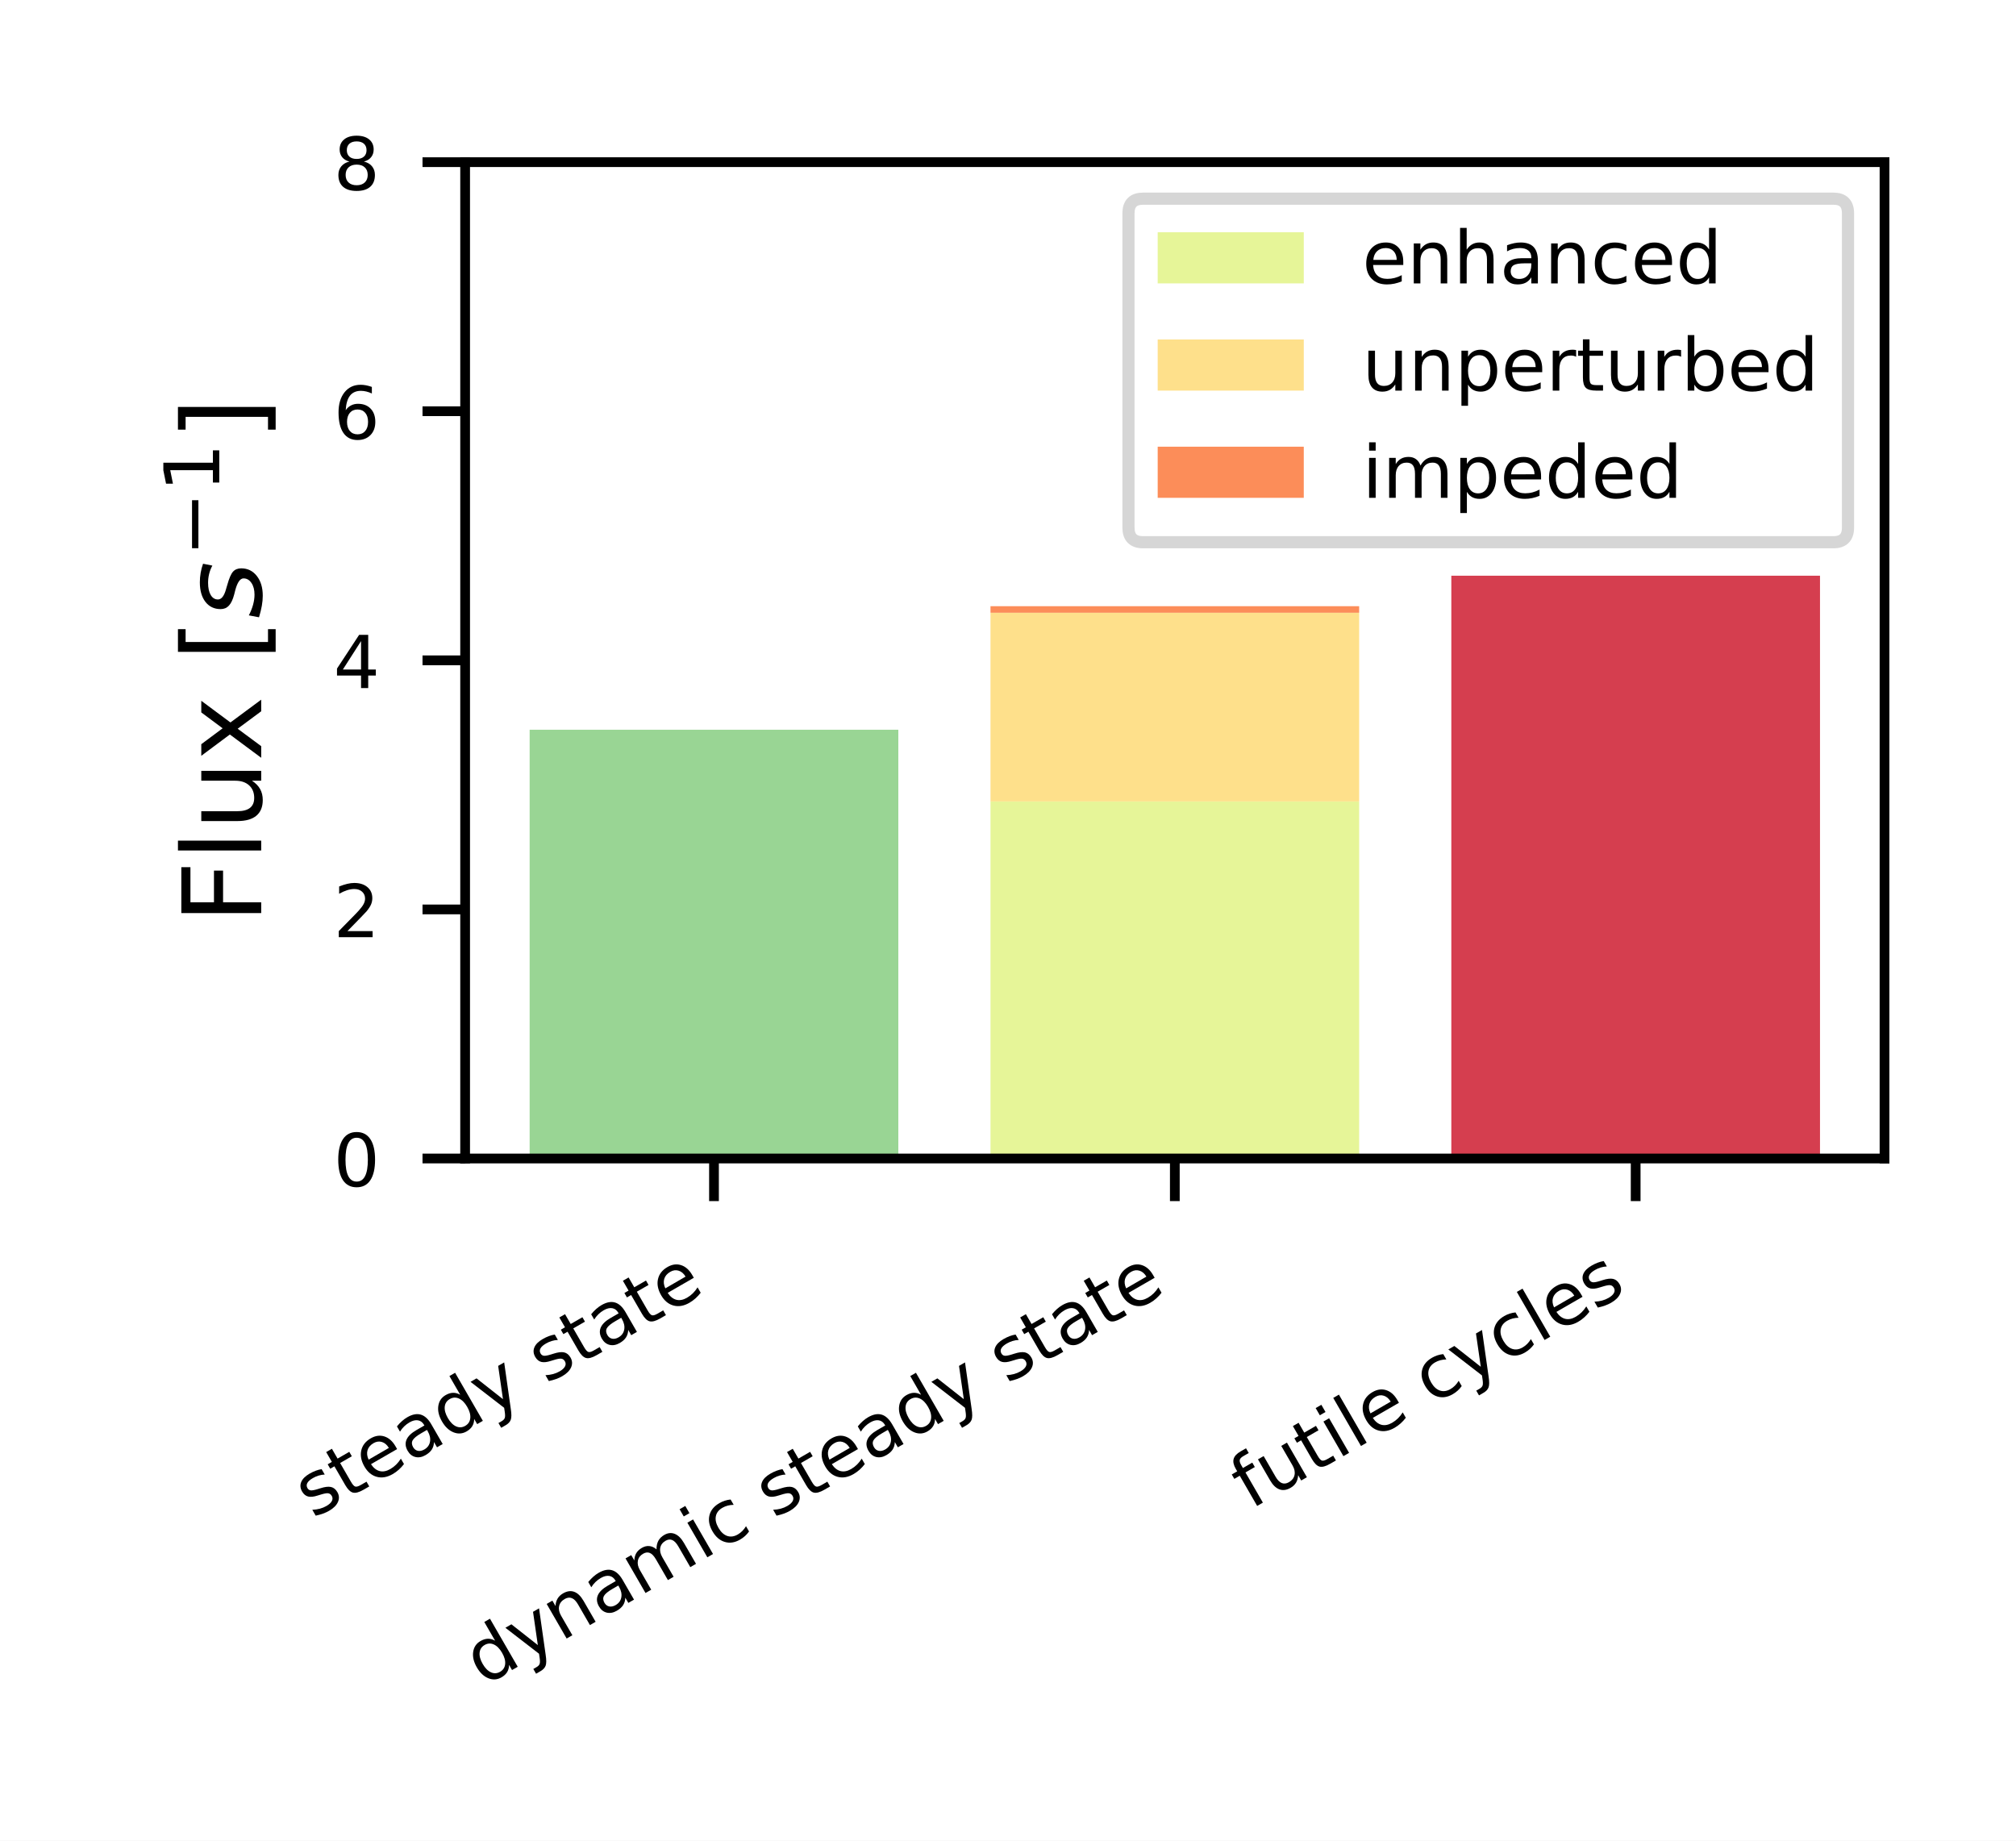
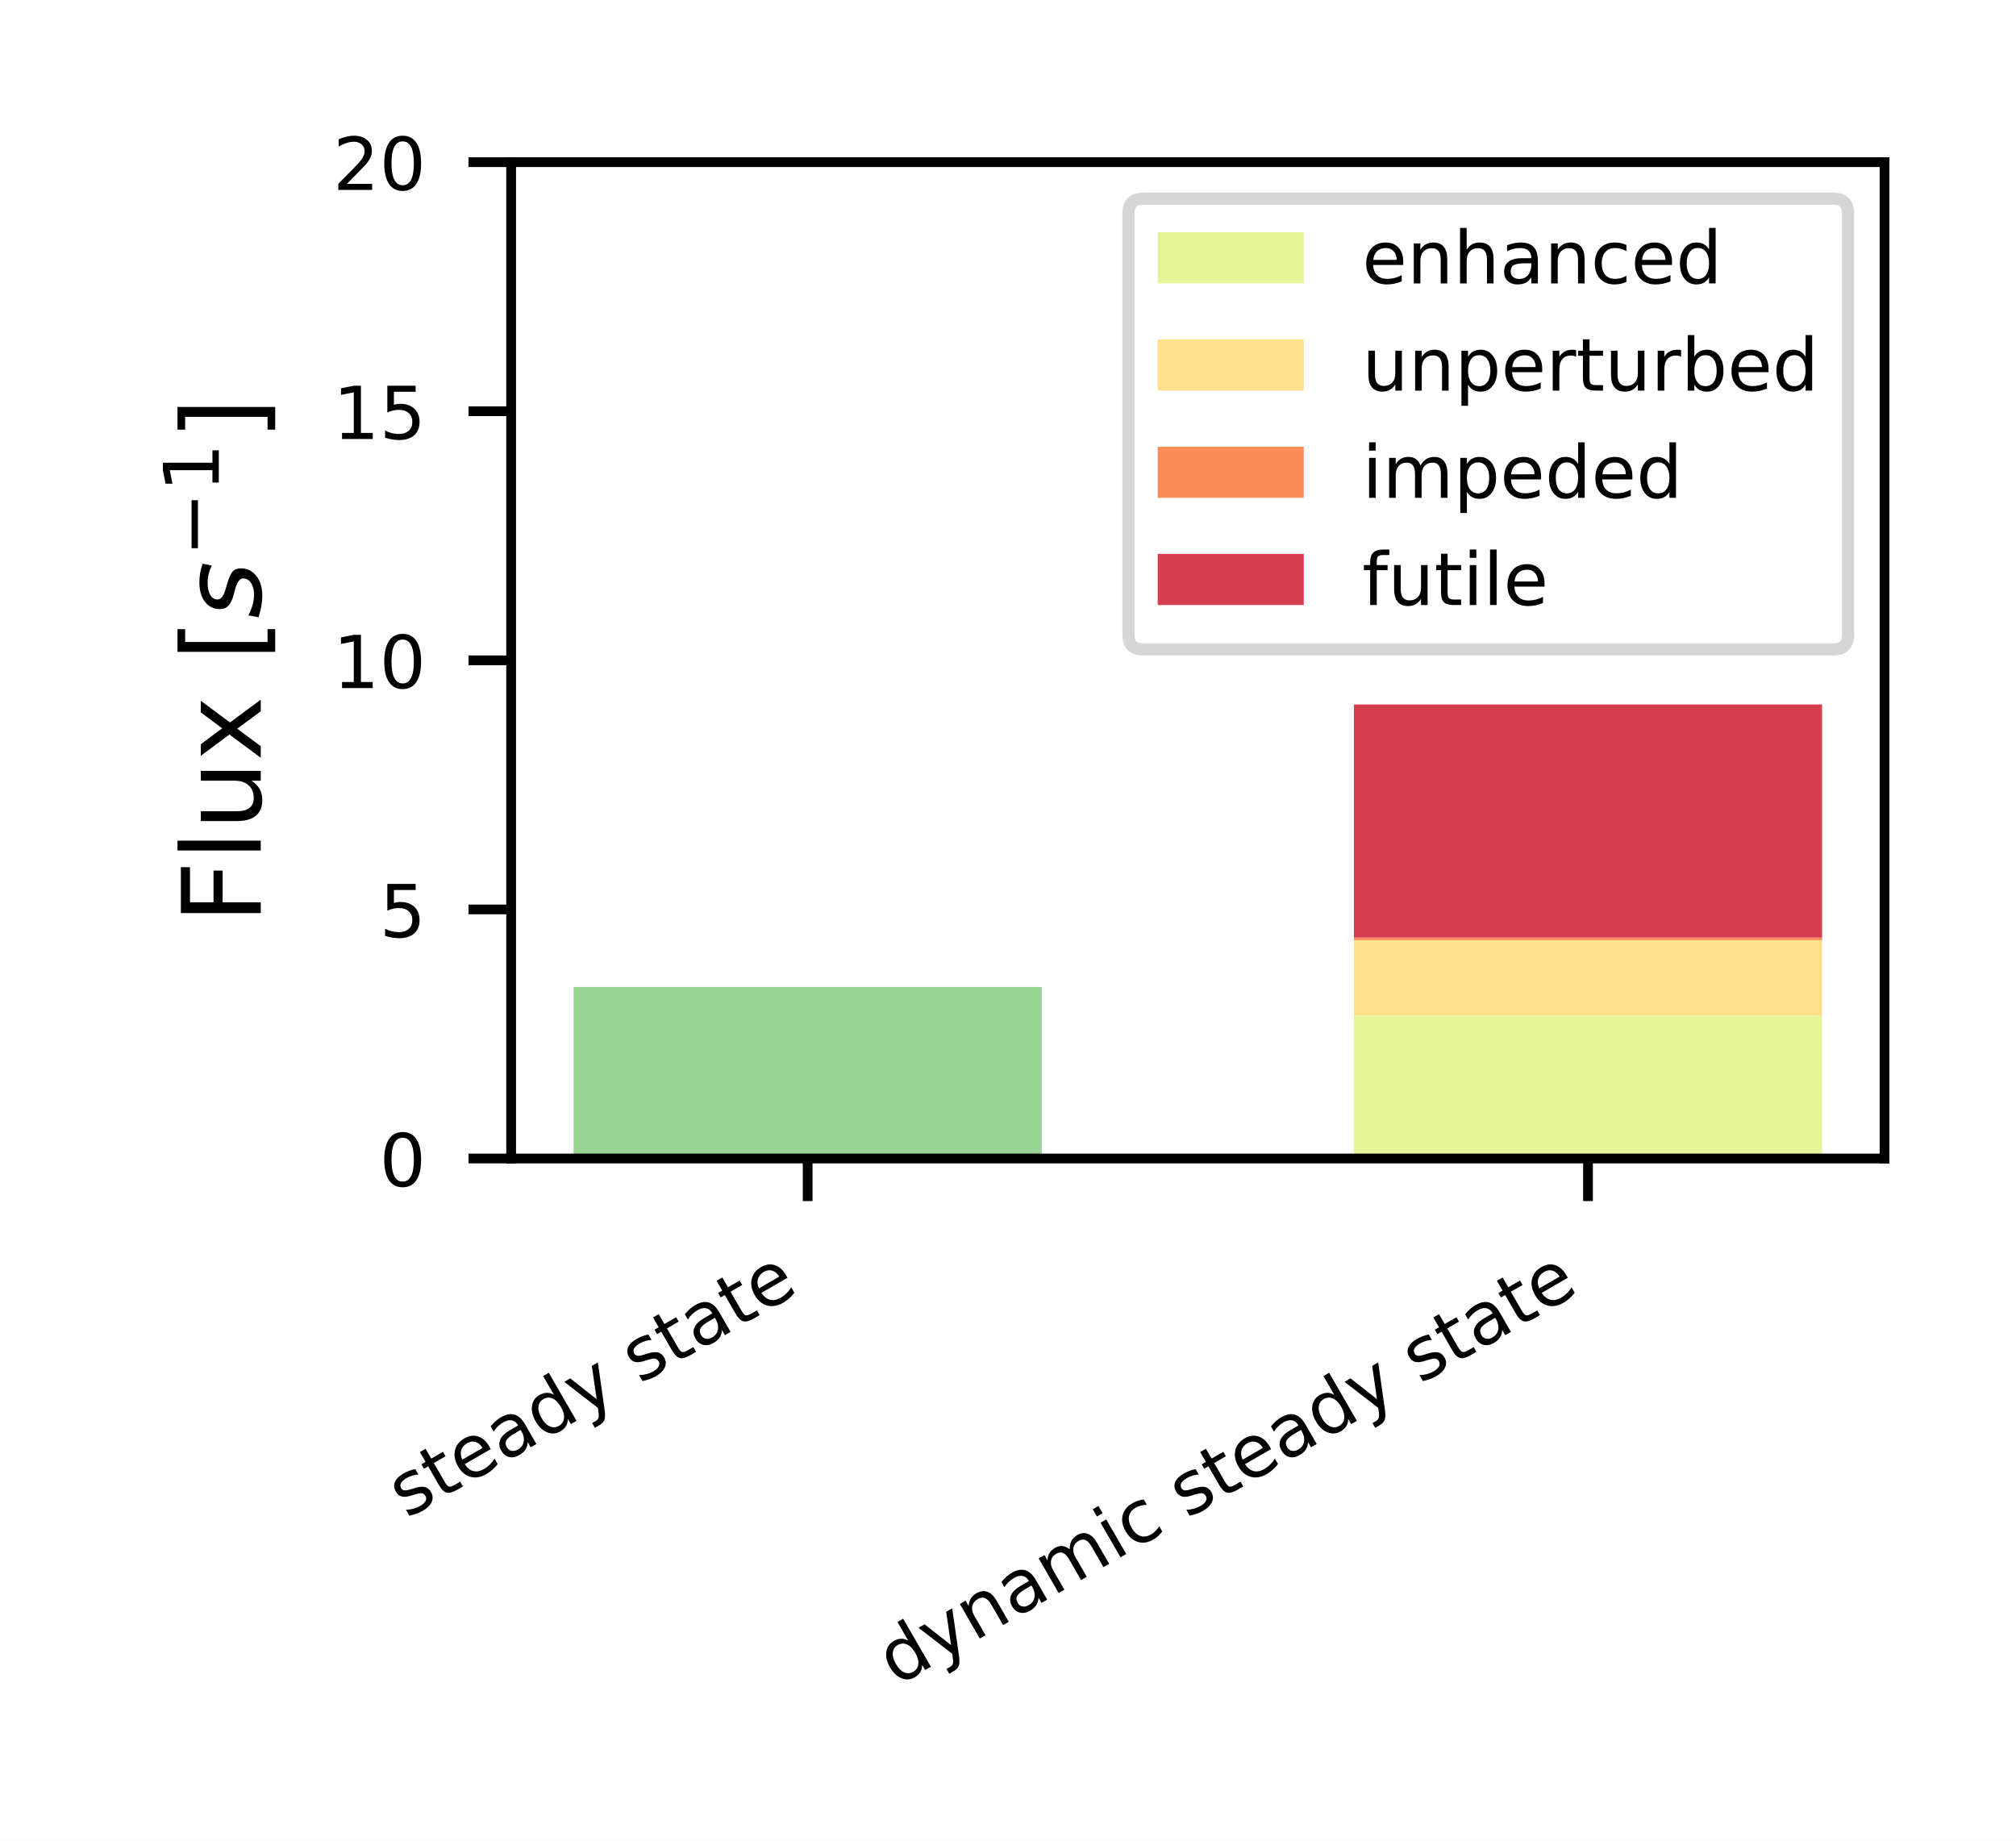
<svg xmlns="http://www.w3.org/2000/svg" xmlns:xlink="http://www.w3.org/1999/xlink" width="165.6pt" height="151.2pt" viewBox="0 0 165.6 151.2" version="1.1">
  <defs>
    <style type="text/css">*{stroke-linejoin: round; stroke-linecap: butt}</style>
  </defs>
  <g id="figure_1">
    <g id="patch_1">
      <path d="M 0 151.2  L 165.6 151.2  L 165.6 0  L 0 0  z " style="fill: #ffffff" />
    </g>
    <g id="axes_1">
      <g id="patch_2">
-         <path d="M 38.207 95.163  L 154.8 95.163  L 154.8 13.32  L 38.207 13.32  z " style="fill: #ffffff" />
+         <path d="M 41.987 95.163  L 154.8 95.163  L 154.8 13.32  L 41.987 13.32  z " style="fill: #ffffff" />
      </g>
      <g id="patch_3">
-         <path d="M 43.507 95.163  L 73.791 95.163  L 73.791 59.941  L 43.507 59.941  z " clip-path="url(#p5cfbfaf8c2)" style="fill: #99d594" />
+         <path d="M 47.115 95.163  L 85.574 95.163  L 85.574 81.074  L 47.115 81.074  z " clip-path="url(#p1a220b8695)" style="fill: #99d594" />
      </g>
      <g id="patch_4">
-         <path d="M 81.362 95.163  L 111.645 95.163  L 111.645 95.163  L 81.362 95.163  z " clip-path="url(#p5cfbfaf8c2)" style="fill: #99d594" />
+         <path d="M 111.213 95.163  L 149.672 95.163  L 149.672 95.163  L 111.213 95.163  z " clip-path="url(#p1a220b8695)" style="fill: #99d594" />
      </g>
      <g id="patch_5">
-         <path d="M 119.216 95.163  L 149.5 95.163  L 149.5 95.163  L 119.216 95.163  z " clip-path="url(#p5cfbfaf8c2)" style="fill: #99d594" />
+         <path d="M 47.115 81.074  L 85.574 81.074  L 85.574 81.074  L 47.115 81.074  z " clip-path="url(#p1a220b8695)" style="fill: #e6f598" />
      </g>
      <g id="patch_6">
-         <path d="M 43.507 59.941  L 73.791 59.941  L 73.791 59.941  L 43.507 59.941  z " clip-path="url(#p5cfbfaf8c2)" style="fill: #e6f598" />
+         <path d="M 111.213 95.163  L 149.672 95.163  L 149.672 83.431  L 111.213 83.431  z " clip-path="url(#p1a220b8695)" style="fill: #e6f598" />
      </g>
      <g id="patch_7">
-         <path d="M 81.362 95.163  L 111.645 95.163  L 111.645 65.834  L 81.362 65.834  z " clip-path="url(#p5cfbfaf8c2)" style="fill: #e6f598" />
+         <path d="M 47.115 81.074  L 85.574 81.074  L 85.574 81.074  L 47.115 81.074  z " clip-path="url(#p1a220b8695)" style="fill: #fee08b" />
      </g>
      <g id="patch_8">
-         <path d="M 119.216 95.163  L 149.5 95.163  L 149.5 95.163  L 119.216 95.163  z " clip-path="url(#p5cfbfaf8c2)" style="fill: #e6f598" />
+         <path d="M 111.213 83.431  L 149.672 83.431  L 149.672 77.231  L 111.213 77.231  z " clip-path="url(#p1a220b8695)" style="fill: #fee08b" />
      </g>
      <g id="patch_9">
-         <path d="M 43.507 59.941  L 73.791 59.941  L 73.791 59.941  L 43.507 59.941  z " clip-path="url(#p5cfbfaf8c2)" style="fill: #fee08b" />
+         <path d="M 47.115 81.074  L 85.574 81.074  L 85.574 81.074  L 47.115 81.074  z " clip-path="url(#p1a220b8695)" style="fill: #fc8d59" />
      </g>
      <g id="patch_10">
-         <path d="M 81.362 65.834  L 111.645 65.834  L 111.645 50.332  L 81.362 50.332  z " clip-path="url(#p5cfbfaf8c2)" style="fill: #fee08b" />
+         <path d="M 111.213 77.231  L 149.672 77.231  L 149.672 77.016  L 111.213 77.016  z " clip-path="url(#p1a220b8695)" style="fill: #fc8d59" />
      </g>
      <g id="patch_11">
-         <path d="M 119.216 95.163  L 149.5 95.163  L 149.5 95.163  L 119.216 95.163  z " clip-path="url(#p5cfbfaf8c2)" style="fill: #fee08b" />
+         <path d="M 47.115 81.074  L 85.574 81.074  L 85.574 81.074  L 47.115 81.074  z " clip-path="url(#p1a220b8695)" style="fill: #d53e4f" />
      </g>
      <g id="patch_12">
-         <path d="M 43.507 59.941  L 73.791 59.941  L 73.791 59.941  L 43.507 59.941  z " clip-path="url(#p5cfbfaf8c2)" style="fill: #fc8d59" />
-       </g>
-       <g id="patch_13">
-         <path d="M 81.362 50.332  L 111.645 50.332  L 111.645 49.795  L 81.362 49.795  z " clip-path="url(#p5cfbfaf8c2)" style="fill: #fc8d59" />
-       </g>
-       <g id="patch_14">
-         <path d="M 119.216 95.163  L 149.5 95.163  L 149.5 95.163  L 119.216 95.163  z " clip-path="url(#p5cfbfaf8c2)" style="fill: #fc8d59" />
-       </g>
-       <g id="patch_15">
-         <path d="M 43.507 59.941  L 73.791 59.941  L 73.791 59.941  L 43.507 59.941  z " clip-path="url(#p5cfbfaf8c2)" style="fill: #d53e4f" />
-       </g>
-       <g id="patch_16">
-         <path d="M 81.362 49.795  L 111.645 49.795  L 111.645 49.795  L 81.362 49.795  z " clip-path="url(#p5cfbfaf8c2)" style="fill: #d53e4f" />
-       </g>
-       <g id="patch_17">
-         <path d="M 119.216 95.163  L 149.5 95.163  L 149.5 47.29  L 119.216 47.29  z " clip-path="url(#p5cfbfaf8c2)" style="fill: #d53e4f" />
+         <path d="M 111.213 77.016  L 149.672 77.016  L 149.672 57.867  L 111.213 57.867  z " clip-path="url(#p1a220b8695)" style="fill: #d53e4f" />
      </g>
      <g id="matplotlib.axis_1">
        <g id="xtick_1">
          <g id="line2d_1">
            <defs>
-               <path id="mf2794303ff" d="M 0 0  L 0 3.5  " style="stroke: #000000; stroke-width: 0.8" />
-             </defs>
-             <g>
-               <use xlink:href="#mf2794303ff" x="58.649" y="95.163" style="stroke: #000000; stroke-width: 0.8" />
+               <path id="m45c36de973" d="M 0 0  L 0 3.5  " style="stroke: #000000; stroke-width: 0.8" />
+             </defs>
+             <g>
+               <use xlink:href="#m45c36de973" x="66.344" y="95.163" style="stroke: #000000; stroke-width: 0.8" />
            </g>
          </g>
          <g id="text_1">
-             <g transform="translate(25.71115 124.7677) rotate(-30) scale(0.06 -0.06)">
+             <g transform="translate(33.40687 124.7677) rotate(-30) scale(0.06 -0.06)">
              <defs>
                <path id="DejaVuSans-73" d="M 2834 3397  L 2834 2853  Q 2591 2978 2328 3040  Q 2066 3103 1784 3103  Q 1356 3103 1142 2972  Q 928 2841 928 2578  Q 928 2378 1081 2264  Q 1234 2150 1697 2047  L 1894 2003  Q 2506 1872 2764 1633  Q 3022 1394 3022 966  Q 3022 478 2636 193  Q 2250 -91 1575 -91  Q 1294 -91 989 -36  Q 684 19 347 128  L 347 722  Q 666 556 975 473  Q 1284 391 1588 391  Q 1994 391 2212 530  Q 2431 669 2431 922  Q 2431 1156 2273 1281  Q 2116 1406 1581 1522  L 1381 1569  Q 847 1681 609 1914  Q 372 2147 372 2553  Q 372 3047 722 3315  Q 1072 3584 1716 3584  Q 2034 3584 2315 3537  Q 2597 3491 2834 3397  z " transform="scale(0.015625)" />
                <path id="DejaVuSans-74" d="M 1172 4494  L 1172 3500  L 2356 3500  L 2356 3053  L 1172 3053  L 1172 1153  Q 1172 725 1289 603  Q 1406 481 1766 481  L 2356 481  L 2356 0  L 1766 0  Q 1100 0 847 248  Q 594 497 594 1153  L 594 3053  L 172 3053  L 172 3500  L 594 3500  L 594 4494  L 1172 4494  z " transform="scale(0.015625)" />
                <path id="DejaVuSans-65" d="M 3597 1894  L 3597 1613  L 953 1613  Q 991 1019 1311 708  Q 1631 397 2203 397  Q 2534 397 2845 478  Q 3156 559 3463 722  L 3463 178  Q 3153 47 2828 -22  Q 2503 -91 2169 -91  Q 1331 -91 842 396  Q 353 884 353 1716  Q 353 2575 817 3079  Q 1281 3584 2069 3584  Q 2775 3584 3186 3129  Q 3597 2675 3597 1894  z M 3022 2063  Q 3016 2534 2758 2815  Q 2500 3097 2075 3097  Q 1594 3097 1305 2825  Q 1016 2553 972 2059  L 3022 2063  z " transform="scale(0.015625)" />
                <path id="DejaVuSans-61" d="M 2194 1759  Q 1497 1759 1228 1600  Q 959 1441 959 1056  Q 959 750 1161 570  Q 1363 391 1709 391  Q 2188 391 2477 730  Q 2766 1069 2766 1631  L 2766 1759  L 2194 1759  z M 3341 1997  L 3341 0  L 2766 0  L 2766 531  Q 2569 213 2275 61  Q 1981 -91 1556 -91  Q 1019 -91 701 211  Q 384 513 384 1019  Q 384 1609 779 1909  Q 1175 2209 1959 2209  L 2766 2209  L 2766 2266  Q 2766 2663 2505 2880  Q 2244 3097 1772 3097  Q 1472 3097 1187 3025  Q 903 2953 641 2809  L 641 3341  Q 956 3463 1253 3523  Q 1550 3584 1831 3584  Q 2591 3584 2966 3190  Q 3341 2797 3341 1997  z " transform="scale(0.015625)" />
                <path id="DejaVuSans-64" d="M 2906 2969  L 2906 4863  L 3481 4863  L 3481 0  L 2906 0  L 2906 525  Q 2725 213 2448 61  Q 2172 -91 1784 -91  Q 1150 -91 751 415  Q 353 922 353 1747  Q 353 2572 751 3078  Q 1150 3584 1784 3584  Q 2172 3584 2448 3432  Q 2725 3281 2906 2969  z M 947 1747  Q 947 1113 1208 752  Q 1469 391 1925 391  Q 2381 391 2643 752  Q 2906 1113 2906 1747  Q 2906 2381 2643 2742  Q 2381 3103 1925 3103  Q 1469 3103 1208 2742  Q 947 2381 947 1747  z " transform="scale(0.015625)" />
                <path id="DejaVuSans-79" d="M 2059 -325  Q 1816 -950 1584 -1140  Q 1353 -1331 966 -1331  L 506 -1331  L 506 -850  L 844 -850  Q 1081 -850 1212 -737  Q 1344 -625 1503 -206  L 1606 56  L 191 3500  L 800 3500  L 1894 763  L 2988 3500  L 3597 3500  L 2059 -325  z " transform="scale(0.015625)" />
                <path id="DejaVuSans-20" transform="scale(0.015625)" />
              </defs>
              <use xlink:href="#DejaVuSans-73" />
              <use xlink:href="#DejaVuSans-74" x="52.1" />
              <use xlink:href="#DejaVuSans-65" x="91.309" />
              <use xlink:href="#DejaVuSans-61" x="152.832" />
              <use xlink:href="#DejaVuSans-64" x="214.111" />
              <use xlink:href="#DejaVuSans-79" x="277.588" />
              <use xlink:href="#DejaVuSans-20" x="336.768" />
              <use xlink:href="#DejaVuSans-73" x="368.555" />
              <use xlink:href="#DejaVuSans-74" x="420.654" />
              <use xlink:href="#DejaVuSans-61" x="459.863" />
              <use xlink:href="#DejaVuSans-74" x="521.143" />
              <use xlink:href="#DejaVuSans-65" x="560.352" />
            </g>
          </g>
        </g>
        <g id="xtick_2">
          <g id="line2d_2">
            <g>
-               <use xlink:href="#mf2794303ff" x="96.504" y="95.163" style="stroke: #000000; stroke-width: 0.8" />
+               <use xlink:href="#m45c36de973" x="130.443" y="95.163" style="stroke: #000000; stroke-width: 0.8" />
            </g>
          </g>
          <g id="text_2">
-             <g transform="translate(39.70107 138.5461) rotate(-30) scale(0.06 -0.06)">
+             <g transform="translate(73.64021 138.5461) rotate(-30) scale(0.06 -0.06)">
              <defs>
                <path id="DejaVuSans-6e" d="M 3513 2113  L 3513 0  L 2938 0  L 2938 2094  Q 2938 2591 2744 2837  Q 2550 3084 2163 3084  Q 1697 3084 1428 2787  Q 1159 2491 1159 1978  L 1159 0  L 581 0  L 581 3500  L 1159 3500  L 1159 2956  Q 1366 3272 1645 3428  Q 1925 3584 2291 3584  Q 2894 3584 3203 3211  Q 3513 2838 3513 2113  z " transform="scale(0.015625)" />
                <path id="DejaVuSans-6d" d="M 3328 2828  Q 3544 3216 3844 3400  Q 4144 3584 4550 3584  Q 5097 3584 5394 3201  Q 5691 2819 5691 2113  L 5691 0  L 5113 0  L 5113 2094  Q 5113 2597 4934 2840  Q 4756 3084 4391 3084  Q 3944 3084 3684 2787  Q 3425 2491 3425 1978  L 3425 0  L 2847 0  L 2847 2094  Q 2847 2600 2669 2842  Q 2491 3084 2119 3084  Q 1678 3084 1418 2786  Q 1159 2488 1159 1978  L 1159 0  L 581 0  L 581 3500  L 1159 3500  L 1159 2956  Q 1356 3278 1631 3431  Q 1906 3584 2284 3584  Q 2666 3584 2933 3390  Q 3200 3197 3328 2828  z " transform="scale(0.015625)" />
                <path id="DejaVuSans-69" d="M 603 3500  L 1178 3500  L 1178 0  L 603 0  L 603 3500  z M 603 4863  L 1178 4863  L 1178 4134  L 603 4134  L 603 4863  z " transform="scale(0.015625)" />
                <path id="DejaVuSans-63" d="M 3122 3366  L 3122 2828  Q 2878 2963 2633 3030  Q 2388 3097 2138 3097  Q 1578 3097 1268 2742  Q 959 2388 959 1747  Q 959 1106 1268 751  Q 1578 397 2138 397  Q 2388 397 2633 464  Q 2878 531 3122 666  L 3122 134  Q 2881 22 2623 -34  Q 2366 -91 2075 -91  Q 1284 -91 818 406  Q 353 903 353 1747  Q 353 2603 823 3093  Q 1294 3584 2113 3584  Q 2378 3584 2631 3529  Q 2884 3475 3122 3366  z " transform="scale(0.015625)" />
              </defs>
              <use xlink:href="#DejaVuSans-64" />
              <use xlink:href="#DejaVuSans-79" x="63.477" />
              <use xlink:href="#DejaVuSans-6e" x="122.656" />
              <use xlink:href="#DejaVuSans-61" x="186.035" />
              <use xlink:href="#DejaVuSans-6d" x="247.314" />
              <use xlink:href="#DejaVuSans-69" x="344.727" />
              <use xlink:href="#DejaVuSans-63" x="372.51" />
              <use xlink:href="#DejaVuSans-20" x="427.49" />
              <use xlink:href="#DejaVuSans-73" x="459.277" />
              <use xlink:href="#DejaVuSans-74" x="511.377" />
              <use xlink:href="#DejaVuSans-65" x="550.586" />
              <use xlink:href="#DejaVuSans-61" x="612.109" />
              <use xlink:href="#DejaVuSans-64" x="673.389" />
              <use xlink:href="#DejaVuSans-79" x="736.865" />
              <use xlink:href="#DejaVuSans-20" x="796.045" />
              <use xlink:href="#DejaVuSans-73" x="827.832" />
              <use xlink:href="#DejaVuSans-74" x="879.932" />
              <use xlink:href="#DejaVuSans-61" x="919.141" />
              <use xlink:href="#DejaVuSans-74" x="980.42" />
              <use xlink:href="#DejaVuSans-65" x="1019.629" />
            </g>
          </g>
        </g>
-         <g id="xtick_3">
-           <g id="line2d_3">
-             <g>
-               <use xlink:href="#mf2794303ff" x="134.358" y="95.163" style="stroke: #000000; stroke-width: 0.8" />
-             </g>
-           </g>
-           <g id="text_3">
-             <g transform="translate(102.7021 124.028) rotate(-30) scale(0.06 -0.06)">
-               <defs>
-                 <path id="DejaVuSans-66" d="M 2375 4863  L 2375 4384  L 1825 4384  Q 1516 4384 1395 4259  Q 1275 4134 1275 3809  L 1275 3500  L 2222 3500  L 2222 3053  L 1275 3053  L 1275 0  L 697 0  L 697 3053  L 147 3053  L 147 3500  L 697 3500  L 697 3744  Q 697 4328 969 4595  Q 1241 4863 1831 4863  L 2375 4863  z " transform="scale(0.015625)" />
-                 <path id="DejaVuSans-75" d="M 544 1381  L 544 3500  L 1119 3500  L 1119 1403  Q 1119 906 1312 657  Q 1506 409 1894 409  Q 2359 409 2629 706  Q 2900 1003 2900 1516  L 2900 3500  L 3475 3500  L 3475 0  L 2900 0  L 2900 538  Q 2691 219 2414 64  Q 2138 -91 1772 -91  Q 1169 -91 856 284  Q 544 659 544 1381  z M 1991 3584  L 1991 3584  z " transform="scale(0.015625)" />
-                 <path id="DejaVuSans-6c" d="M 603 4863  L 1178 4863  L 1178 0  L 603 0  L 603 4863  z " transform="scale(0.015625)" />
-               </defs>
-               <use xlink:href="#DejaVuSans-66" />
-               <use xlink:href="#DejaVuSans-75" x="35.205" />
-               <use xlink:href="#DejaVuSans-74" x="98.584" />
-               <use xlink:href="#DejaVuSans-69" x="137.793" />
-               <use xlink:href="#DejaVuSans-6c" x="165.576" />
-               <use xlink:href="#DejaVuSans-65" x="193.359" />
-               <use xlink:href="#DejaVuSans-20" x="254.883" />
-               <use xlink:href="#DejaVuSans-63" x="286.67" />
-               <use xlink:href="#DejaVuSans-79" x="341.65" />
-               <use xlink:href="#DejaVuSans-63" x="400.83" />
-               <use xlink:href="#DejaVuSans-6c" x="455.811" />
-               <use xlink:href="#DejaVuSans-65" x="483.594" />
-               <use xlink:href="#DejaVuSans-73" x="545.117" />
-             </g>
-           </g>
-         </g>
      </g>
      <g id="matplotlib.axis_2">
        <g id="ytick_1">
+           <g id="line2d_3">
+             <defs>
+               <path id="mbe932f10ce" d="M 0 0  L -3.5 0  " style="stroke: #000000; stroke-width: 0.8" />
+             </defs>
+             <g>
+               <use xlink:href="#mbe932f10ce" x="41.987" y="95.163" style="stroke: #000000; stroke-width: 0.8" />
+             </g>
+           </g>
+           <g id="text_3">
+             <g transform="translate(31.1695 97.44269) scale(0.06 -0.06)">
+               <defs>
+                 <path id="DejaVuSans-30" d="M 2034 4250  Q 1547 4250 1301 3770  Q 1056 3291 1056 2328  Q 1056 1369 1301 889  Q 1547 409 2034 409  Q 2525 409 2770 889  Q 3016 1369 3016 2328  Q 3016 3291 2770 3770  Q 2525 4250 2034 4250  z M 2034 4750  Q 2819 4750 3233 4129  Q 3647 3509 3647 2328  Q 3647 1150 3233 529  Q 2819 -91 2034 -91  Q 1250 -91 836 529  Q 422 1150 422 2328  Q 422 3509 836 4129  Q 1250 4750 2034 4750  z " transform="scale(0.015625)" />
+               </defs>
+               <use xlink:href="#DejaVuSans-30" />
+             </g>
+           </g>
+         </g>
+         <g id="ytick_2">
          <g id="line2d_4">
-             <defs>
-               <path id="mdc17b6b20d" d="M 0 0  L -3.5 0  " style="stroke: #000000; stroke-width: 0.8" />
-             </defs>
-             <g>
-               <use xlink:href="#mdc17b6b20d" x="38.207" y="95.163" style="stroke: #000000; stroke-width: 0.8" />
+             <g>
+               <use xlink:href="#mbe932f10ce" x="41.987" y="74.702" style="stroke: #000000; stroke-width: 0.8" />
            </g>
          </g>
          <g id="text_4">
-             <g transform="translate(27.3895 97.44269) scale(0.06 -0.06)">
-               <defs>
-                 <path id="DejaVuSans-30" d="M 2034 4250  Q 1547 4250 1301 3770  Q 1056 3291 1056 2328  Q 1056 1369 1301 889  Q 1547 409 2034 409  Q 2525 409 2770 889  Q 3016 1369 3016 2328  Q 3016 3291 2770 3770  Q 2525 4250 2034 4250  z M 2034 4750  Q 2819 4750 3233 4129  Q 3647 3509 3647 2328  Q 3647 1150 3233 529  Q 2819 -91 2034 -91  Q 1250 -91 836 529  Q 422 1150 422 2328  Q 422 3509 836 4129  Q 1250 4750 2034 4750  z " transform="scale(0.015625)" />
-               </defs>
-               <use xlink:href="#DejaVuSans-30" />
-             </g>
-           </g>
-         </g>
-         <g id="ytick_2">
+             <g transform="translate(31.1695 76.9819) scale(0.06 -0.06)">
+               <defs>
+                 <path id="DejaVuSans-35" d="M 691 4666  L 3169 4666  L 3169 4134  L 1269 4134  L 1269 2991  Q 1406 3038 1543 3061  Q 1681 3084 1819 3084  Q 2600 3084 3056 2656  Q 3513 2228 3513 1497  Q 3513 744 3044 326  Q 2575 -91 1722 -91  Q 1428 -91 1123 -41  Q 819 9 494 109  L 494 744  Q 775 591 1075 516  Q 1375 441 1709 441  Q 2250 441 2565 725  Q 2881 1009 2881 1497  Q 2881 1984 2565 2268  Q 2250 2553 1709 2553  Q 1456 2553 1204 2497  Q 953 2441 691 2322  L 691 4666  z " transform="scale(0.015625)" />
+               </defs>
+               <use xlink:href="#DejaVuSans-35" />
+             </g>
+           </g>
+         </g>
+         <g id="ytick_3">
          <g id="line2d_5">
            <g>
-               <use xlink:href="#mdc17b6b20d" x="38.207" y="74.702" style="stroke: #000000; stroke-width: 0.8" />
+               <use xlink:href="#mbe932f10ce" x="41.987" y="54.242" style="stroke: #000000; stroke-width: 0.8" />
            </g>
          </g>
          <g id="text_5">
-             <g transform="translate(27.3895 76.9819) scale(0.06 -0.06)">
+             <g transform="translate(27.352 56.52111) scale(0.06 -0.06)">
+               <defs>
+                 <path id="DejaVuSans-31" d="M 794 531  L 1825 531  L 1825 4091  L 703 3866  L 703 4441  L 1819 4666  L 2450 4666  L 2450 531  L 3481 531  L 3481 0  L 794 0  L 794 531  z " transform="scale(0.015625)" />
+               </defs>
+               <use xlink:href="#DejaVuSans-31" />
+               <use xlink:href="#DejaVuSans-30" x="63.623" />
+             </g>
+           </g>
+         </g>
+         <g id="ytick_4">
+           <g id="line2d_6">
+             <g>
+               <use xlink:href="#mbe932f10ce" x="41.987" y="33.781" style="stroke: #000000; stroke-width: 0.8" />
+             </g>
+           </g>
+           <g id="text_6">
+             <g transform="translate(27.352 36.06032) scale(0.06 -0.06)">
+               <use xlink:href="#DejaVuSans-31" />
+               <use xlink:href="#DejaVuSans-35" x="63.623" />
+             </g>
+           </g>
+         </g>
+         <g id="ytick_5">
+           <g id="line2d_7">
+             <g>
+               <use xlink:href="#mbe932f10ce" x="41.987" y="13.32" style="stroke: #000000; stroke-width: 0.8" />
+             </g>
+           </g>
+           <g id="text_7">
+             <g transform="translate(27.352 15.59953) scale(0.06 -0.06)">
              <defs>
                <path id="DejaVuSans-32" d="M 1228 531  L 3431 531  L 3431 0  L 469 0  L 469 531  Q 828 903 1448 1529  Q 2069 2156 2228 2338  Q 2531 2678 2651 2914  Q 2772 3150 2772 3378  Q 2772 3750 2511 3984  Q 2250 4219 1831 4219  Q 1534 4219 1204 4116  Q 875 4013 500 3803  L 500 4441  Q 881 4594 1212 4672  Q 1544 4750 1819 4750  Q 2544 4750 2975 4387  Q 3406 4025 3406 3419  Q 3406 3131 3298 2873  Q 3191 2616 2906 2266  Q 2828 2175 2409 1742  Q 1991 1309 1228 531  z " transform="scale(0.015625)" />
              </defs>
              <use xlink:href="#DejaVuSans-32" />
-             </g>
-           </g>
-         </g>
-         <g id="ytick_3">
-           <g id="line2d_6">
-             <g>
-               <use xlink:href="#mdc17b6b20d" x="38.207" y="54.242" style="stroke: #000000; stroke-width: 0.8" />
-             </g>
-           </g>
-           <g id="text_6">
-             <g transform="translate(27.3895 56.52111) scale(0.06 -0.06)">
-               <defs>
-                 <path id="DejaVuSans-34" d="M 2419 4116  L 825 1625  L 2419 1625  L 2419 4116  z M 2253 4666  L 3047 4666  L 3047 1625  L 3713 1625  L 3713 1100  L 3047 1100  L 3047 0  L 2419 0  L 2419 1100  L 313 1100  L 313 1709  L 2253 4666  z " transform="scale(0.015625)" />
-               </defs>
-               <use xlink:href="#DejaVuSans-34" />
-             </g>
-           </g>
-         </g>
-         <g id="ytick_4">
-           <g id="line2d_7">
-             <g>
-               <use xlink:href="#mdc17b6b20d" x="38.207" y="33.781" style="stroke: #000000; stroke-width: 0.8" />
-             </g>
-           </g>
-           <g id="text_7">
-             <g transform="translate(27.3895 36.06032) scale(0.06 -0.06)">
-               <defs>
-                 <path id="DejaVuSans-36" d="M 2113 2584  Q 1688 2584 1439 2293  Q 1191 2003 1191 1497  Q 1191 994 1439 701  Q 1688 409 2113 409  Q 2538 409 2786 701  Q 3034 994 3034 1497  Q 3034 2003 2786 2293  Q 2538 2584 2113 2584  z M 3366 4563  L 3366 3988  Q 3128 4100 2886 4159  Q 2644 4219 2406 4219  Q 1781 4219 1451 3797  Q 1122 3375 1075 2522  Q 1259 2794 1537 2939  Q 1816 3084 2150 3084  Q 2853 3084 3261 2657  Q 3669 2231 3669 1497  Q 3669 778 3244 343  Q 2819 -91 2113 -91  Q 1303 -91 875 529  Q 447 1150 447 2328  Q 447 3434 972 4092  Q 1497 4750 2381 4750  Q 2619 4750 2861 4703  Q 3103 4656 3366 4563  z " transform="scale(0.015625)" />
-               </defs>
-               <use xlink:href="#DejaVuSans-36" />
-             </g>
-           </g>
-         </g>
-         <g id="ytick_5">
-           <g id="line2d_8">
-             <g>
-               <use xlink:href="#mdc17b6b20d" x="38.207" y="13.32" style="stroke: #000000; stroke-width: 0.8" />
-             </g>
-           </g>
-           <g id="text_8">
-             <g transform="translate(27.3895 15.59953) scale(0.06 -0.06)">
-               <defs>
-                 <path id="DejaVuSans-38" d="M 2034 2216  Q 1584 2216 1326 1975  Q 1069 1734 1069 1313  Q 1069 891 1326 650  Q 1584 409 2034 409  Q 2484 409 2743 651  Q 3003 894 3003 1313  Q 3003 1734 2745 1975  Q 2488 2216 2034 2216  z M 1403 2484  Q 997 2584 770 2862  Q 544 3141 544 3541  Q 544 4100 942 4425  Q 1341 4750 2034 4750  Q 2731 4750 3128 4425  Q 3525 4100 3525 3541  Q 3525 3141 3298 2862  Q 3072 2584 2669 2484  Q 3125 2378 3379 2068  Q 3634 1759 3634 1313  Q 3634 634 3220 271  Q 2806 -91 2034 -91  Q 1263 -91 848 271  Q 434 634 434 1313  Q 434 1759 690 2068  Q 947 2378 1403 2484  z M 1172 3481  Q 1172 3119 1398 2916  Q 1625 2713 2034 2713  Q 2441 2713 2670 2916  Q 2900 3119 2900 3481  Q 2900 3844 2670 4047  Q 2441 4250 2034 4250  Q 1625 4250 1398 4047  Q 1172 3844 1172 3481  z " transform="scale(0.015625)" />
-               </defs>
-               <use xlink:href="#DejaVuSans-38" />
-             </g>
-           </g>
-         </g>
-         <g id="text_9">
-           <g transform="translate(21.51778 75.88658) rotate(-90) scale(0.09 -0.09)">
+               <use xlink:href="#DejaVuSans-30" x="63.623" />
+             </g>
+           </g>
+         </g>
+         <g id="text_8">
+           <g transform="translate(21.48028 75.88658) rotate(-90) scale(0.09 -0.09)">
            <defs>
              <path id="DejaVuSans-46" d="M 628 4666  L 3309 4666  L 3309 4134  L 1259 4134  L 1259 2759  L 3109 2759  L 3109 2228  L 1259 2228  L 1259 0  L 628 0  L 628 4666  z " transform="scale(0.015625)" />
+               <path id="DejaVuSans-6c" d="M 603 4863  L 1178 4863  L 1178 0  L 603 0  L 603 4863  z " transform="scale(0.015625)" />
+               <path id="DejaVuSans-75" d="M 544 1381  L 544 3500  L 1119 3500  L 1119 1403  Q 1119 906 1312 657  Q 1506 409 1894 409  Q 2359 409 2629 706  Q 2900 1003 2900 1516  L 2900 3500  L 3475 3500  L 3475 0  L 2900 0  L 2900 538  Q 2691 219 2414 64  Q 2138 -91 1772 -91  Q 1169 -91 856 284  Q 544 659 544 1381  z M 1991 3584  L 1991 3584  z " transform="scale(0.015625)" />
              <path id="DejaVuSans-78" d="M 3513 3500  L 2247 1797  L 3578 0  L 2900 0  L 1881 1375  L 863 0  L 184 0  L 1544 1831  L 300 3500  L 978 3500  L 1906 2253  L 2834 3500  L 3513 3500  z " transform="scale(0.015625)" />
              <path id="DejaVuSans-5b" d="M 550 4863  L 1875 4863  L 1875 4416  L 1125 4416  L 1125 -397  L 1875 -397  L 1875 -844  L 550 -844  L 550 4863  z " transform="scale(0.015625)" />
              <path id="DejaVuSans-Oblique-73" d="M 3200 3397  L 3091 2853  Q 2863 2978 2609 3040  Q 2356 3103 2088 3103  Q 1634 3103 1373 2948  Q 1113 2794 1113 2528  Q 1113 2219 1719 2053  Q 1766 2041 1788 2034  L 1972 1978  Q 2547 1819 2739 1644  Q 2931 1469 2931 1166  Q 2931 609 2489 259  Q 2047 -91 1331 -91  Q 1053 -91 747 -37  Q 441 16 72 128  L 184 722  Q 500 559 806 475  Q 1113 391 1394 391  Q 1816 391 2080 572  Q 2344 753 2344 1031  Q 2344 1331 1650 1516  L 1591 1531  L 1394 1581  Q 956 1697 753 1886  Q 550 2075 550 2369  Q 550 2928 970 3256  Q 1391 3584 2113 3584  Q 2397 3584 2667 3537  Q 2938 3491 3200 3397  z " transform="scale(0.015625)" />
              <path id="DejaVuSans-2212" d="M 678 2272  L 4684 2272  L 4684 1741  L 678 1741  L 678 2272  z " transform="scale(0.015625)" />
-               <path id="DejaVuSans-31" d="M 794 531  L 1825 531  L 1825 4091  L 703 3866  L 703 4441  L 1819 4666  L 2450 4666  L 2450 531  L 3481 531  L 3481 0  L 794 0  L 794 531  z " transform="scale(0.015625)" />
              <path id="DejaVuSans-5d" d="M 1947 4863  L 1947 -844  L 622 -844  L 622 -397  L 1369 -397  L 1369 4416  L 622 4416  L 622 4863  L 1947 4863  z " transform="scale(0.015625)" />
            </defs>
            <use xlink:href="#DejaVuSans-46" transform="translate(0 0.684375)" />
            <use xlink:href="#DejaVuSans-6c" transform="translate(57.51953 0.684375)" />
            <use xlink:href="#DejaVuSans-75" transform="translate(85.30273 0.684375)" />
            <use xlink:href="#DejaVuSans-78" transform="translate(148.6816 0.684375)" />
            <use xlink:href="#DejaVuSans-20" transform="translate(207.8613 0.684375)" />
            <use xlink:href="#DejaVuSans-5b" transform="translate(239.6484 0.684375)" />
            <use xlink:href="#DejaVuSans-Oblique-73" transform="translate(278.6621 0.684375)" />
            <use xlink:href="#DejaVuSans-2212" transform="translate(335.4116 38.96563) scale(0.7)" />
            <use xlink:href="#DejaVuSans-31" transform="translate(394.064 38.96563) scale(0.7)" />
            <use xlink:href="#DejaVuSans-5d" transform="translate(441.3345 0.684375)" />
          </g>
        </g>
      </g>
-       <g id="patch_18">
-         <path d="M 38.207 95.163  L 38.207 13.32  " style="fill: none; stroke: #000000; stroke-width: 0.8; stroke-linejoin: miter; stroke-linecap: square" />
-       </g>
-       <g id="patch_19">
+       <g id="patch_13">
+         <path d="M 41.987 95.163  L 41.987 13.32  " style="fill: none; stroke: #000000; stroke-width: 0.8; stroke-linejoin: miter; stroke-linecap: square" />
+       </g>
+       <g id="patch_14">
        <path d="M 154.8 95.163  L 154.8 13.32  " style="fill: none; stroke: #000000; stroke-width: 0.8; stroke-linejoin: miter; stroke-linecap: square" />
      </g>
-       <g id="patch_20">
-         <path d="M 38.207 95.163  L 154.8 95.163  " style="fill: none; stroke: #000000; stroke-width: 0.8; stroke-linejoin: miter; stroke-linecap: square" />
-       </g>
-       <g id="patch_21">
-         <path d="M 38.207 13.32  L 154.8 13.32  " style="fill: none; stroke: #000000; stroke-width: 0.8; stroke-linejoin: miter; stroke-linecap: square" />
+       <g id="patch_15">
+         <path d="M 41.987 95.163  L 154.8 95.163  " style="fill: none; stroke: #000000; stroke-width: 0.8; stroke-linejoin: miter; stroke-linecap: square" />
+       </g>
+       <g id="patch_16">
+         <path d="M 41.987 13.32  L 154.8 13.32  " style="fill: none; stroke: #000000; stroke-width: 0.8; stroke-linejoin: miter; stroke-linecap: square" />
      </g>
      <g id="legend_1">
-         <g id="patch_22">
-           <path d="M 93.896 44.541  L 150.6 44.541  Q 151.8 44.541 151.8 43.341  L 151.8 17.52  Q 151.8 16.32 150.6 16.32  L 93.896 16.32  Q 92.696 16.32 92.696 17.52  L 92.696 43.341  Q 92.696 44.541 93.896 44.541  z " style="fill: #ffffff; opacity: 0.8; stroke: #cccccc; stroke-linejoin: miter" />
-         </g>
-         <g id="patch_23">
+         <g id="patch_17">
+           <path d="M 93.896 53.347  L 150.6 53.347  Q 151.8 53.347 151.8 52.148  L 151.8 17.52  Q 151.8 16.32 150.6 16.32  L 93.896 16.32  Q 92.696 16.32 92.696 17.52  L 92.696 52.148  Q 92.696 53.347 93.896 53.347  z " style="fill: #ffffff; opacity: 0.8; stroke: #cccccc; stroke-linejoin: miter" />
+         </g>
+         <g id="patch_18">
          <path d="M 95.096 23.279  L 107.096 23.279  L 107.096 19.079  L 95.096 19.079  z " style="fill: #e6f598" />
        </g>
-         <g id="text_10">
+         <g id="text_9">
          <g transform="translate(111.8962 23.27906) scale(0.06 -0.06)">
            <defs>
              <path id="DejaVuSans-68" d="M 3513 2113  L 3513 0  L 2938 0  L 2938 2094  Q 2938 2591 2744 2837  Q 2550 3084 2163 3084  Q 1697 3084 1428 2787  Q 1159 2491 1159 1978  L 1159 0  L 581 0  L 581 4863  L 1159 4863  L 1159 2956  Q 1366 3272 1645 3428  Q 1925 3584 2291 3584  Q 2894 3584 3203 3211  Q 3513 2838 3513 2113  z " transform="scale(0.015625)" />
            </defs>
            <use xlink:href="#DejaVuSans-65" />
            <use xlink:href="#DejaVuSans-6e" x="61.523" />
            <use xlink:href="#DejaVuSans-68" x="124.902" />
            <use xlink:href="#DejaVuSans-61" x="188.281" />
            <use xlink:href="#DejaVuSans-6e" x="249.561" />
            <use xlink:href="#DejaVuSans-63" x="312.939" />
            <use xlink:href="#DejaVuSans-65" x="367.92" />
            <use xlink:href="#DejaVuSans-64" x="429.443" />
          </g>
        </g>
-         <g id="patch_24">
+         <g id="patch_19">
          <path d="M 95.096 32.086  L 107.096 32.086  L 107.096 27.886  L 95.096 27.886  z " style="fill: #fee08b" />
        </g>
-         <g id="text_11">
+         <g id="text_10">
          <g transform="translate(111.8962 32.08594) scale(0.06 -0.06)">
            <defs>
              <path id="DejaVuSans-70" d="M 1159 525  L 1159 -1331  L 581 -1331  L 581 3500  L 1159 3500  L 1159 2969  Q 1341 3281 1617 3432  Q 1894 3584 2278 3584  Q 2916 3584 3314 3078  Q 3713 2572 3713 1747  Q 3713 922 3314 415  Q 2916 -91 2278 -91  Q 1894 -91 1617 61  Q 1341 213 1159 525  z M 3116 1747  Q 3116 2381 2855 2742  Q 2594 3103 2138 3103  Q 1681 3103 1420 2742  Q 1159 2381 1159 1747  Q 1159 1113 1420 752  Q 1681 391 2138 391  Q 2594 391 2855 752  Q 3116 1113 3116 1747  z " transform="scale(0.015625)" />
              <path id="DejaVuSans-72" d="M 2631 2963  Q 2534 3019 2420 3045  Q 2306 3072 2169 3072  Q 1681 3072 1420 2755  Q 1159 2438 1159 1844  L 1159 0  L 581 0  L 581 3500  L 1159 3500  L 1159 2956  Q 1341 3275 1631 3429  Q 1922 3584 2338 3584  Q 2397 3584 2469 3576  Q 2541 3569 2628 3553  L 2631 2963  z " transform="scale(0.015625)" />
              <path id="DejaVuSans-62" d="M 3116 1747  Q 3116 2381 2855 2742  Q 2594 3103 2138 3103  Q 1681 3103 1420 2742  Q 1159 2381 1159 1747  Q 1159 1113 1420 752  Q 1681 391 2138 391  Q 2594 391 2855 752  Q 3116 1113 3116 1747  z M 1159 2969  Q 1341 3281 1617 3432  Q 1894 3584 2278 3584  Q 2916 3584 3314 3078  Q 3713 2572 3713 1747  Q 3713 922 3314 415  Q 2916 -91 2278 -91  Q 1894 -91 1617 61  Q 1341 213 1159 525  L 1159 0  L 581 0  L 581 4863  L 1159 4863  L 1159 2969  z " transform="scale(0.015625)" />
            </defs>
            <use xlink:href="#DejaVuSans-75" />
            <use xlink:href="#DejaVuSans-6e" x="63.379" />
            <use xlink:href="#DejaVuSans-70" x="126.758" />
            <use xlink:href="#DejaVuSans-65" x="190.234" />
            <use xlink:href="#DejaVuSans-72" x="251.758" />
            <use xlink:href="#DejaVuSans-74" x="292.871" />
            <use xlink:href="#DejaVuSans-75" x="332.08" />
            <use xlink:href="#DejaVuSans-72" x="395.459" />
            <use xlink:href="#DejaVuSans-62" x="436.572" />
            <use xlink:href="#DejaVuSans-65" x="500.049" />
            <use xlink:href="#DejaVuSans-64" x="561.572" />
          </g>
        </g>
-         <g id="patch_25">
+         <g id="patch_20">
          <path d="M 95.096 40.893  L 107.096 40.893  L 107.096 36.693  L 95.096 36.693  z " style="fill: #fc8d59" />
        </g>
-         <g id="text_12">
+         <g id="text_11">
          <g transform="translate(111.8962 40.89281) scale(0.06 -0.06)">
            <use xlink:href="#DejaVuSans-69" />
            <use xlink:href="#DejaVuSans-6d" x="27.783" />
            <use xlink:href="#DejaVuSans-70" x="125.195" />
            <use xlink:href="#DejaVuSans-65" x="188.672" />
            <use xlink:href="#DejaVuSans-64" x="250.195" />
            <use xlink:href="#DejaVuSans-65" x="313.672" />
            <use xlink:href="#DejaVuSans-64" x="375.195" />
          </g>
        </g>
+         <g id="patch_21">
+           <path d="M 95.096 49.7  L 107.096 49.7  L 107.096 45.5  L 95.096 45.5  z " style="fill: #d53e4f" />
+         </g>
+         <g id="text_12">
+           <g transform="translate(111.8962 49.69969) scale(0.06 -0.06)">
+             <defs>
+               <path id="DejaVuSans-66" d="M 2375 4863  L 2375 4384  L 1825 4384  Q 1516 4384 1395 4259  Q 1275 4134 1275 3809  L 1275 3500  L 2222 3500  L 2222 3053  L 1275 3053  L 1275 0  L 697 0  L 697 3053  L 147 3053  L 147 3500  L 697 3500  L 697 3744  Q 697 4328 969 4595  Q 1241 4863 1831 4863  L 2375 4863  z " transform="scale(0.015625)" />
+             </defs>
+             <use xlink:href="#DejaVuSans-66" />
+             <use xlink:href="#DejaVuSans-75" x="35.205" />
+             <use xlink:href="#DejaVuSans-74" x="98.584" />
+             <use xlink:href="#DejaVuSans-69" x="137.793" />
+             <use xlink:href="#DejaVuSans-6c" x="165.576" />
+             <use xlink:href="#DejaVuSans-65" x="193.359" />
+           </g>
+         </g>
      </g>
    </g>
  </g>
  <defs>
-     <clipPath id="p5cfbfaf8c2">
-       <rect x="38.207" y="13.32" width="116.593" height="81.843" />
+     <clipPath id="p1a220b8695">
+       <rect x="41.987" y="13.32" width="112.813" height="81.843" />
    </clipPath>
  </defs>
</svg>
